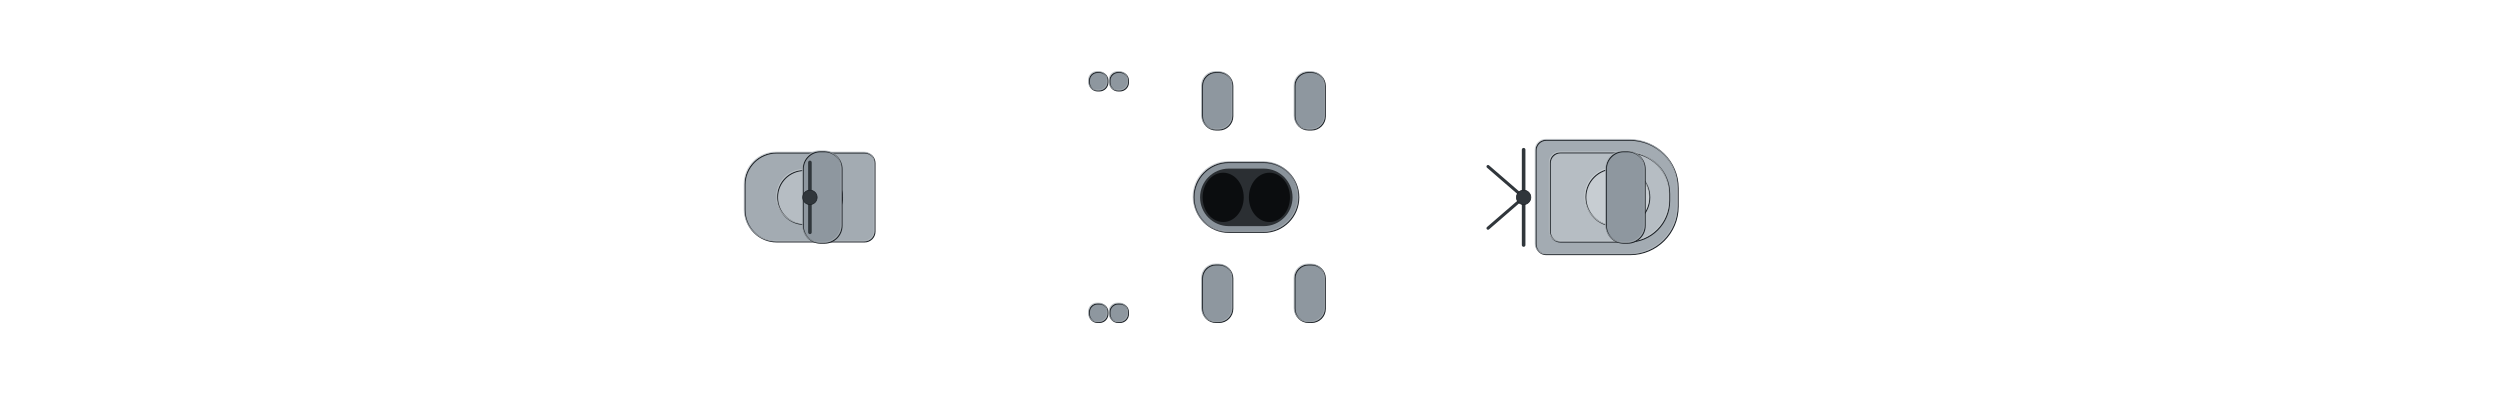
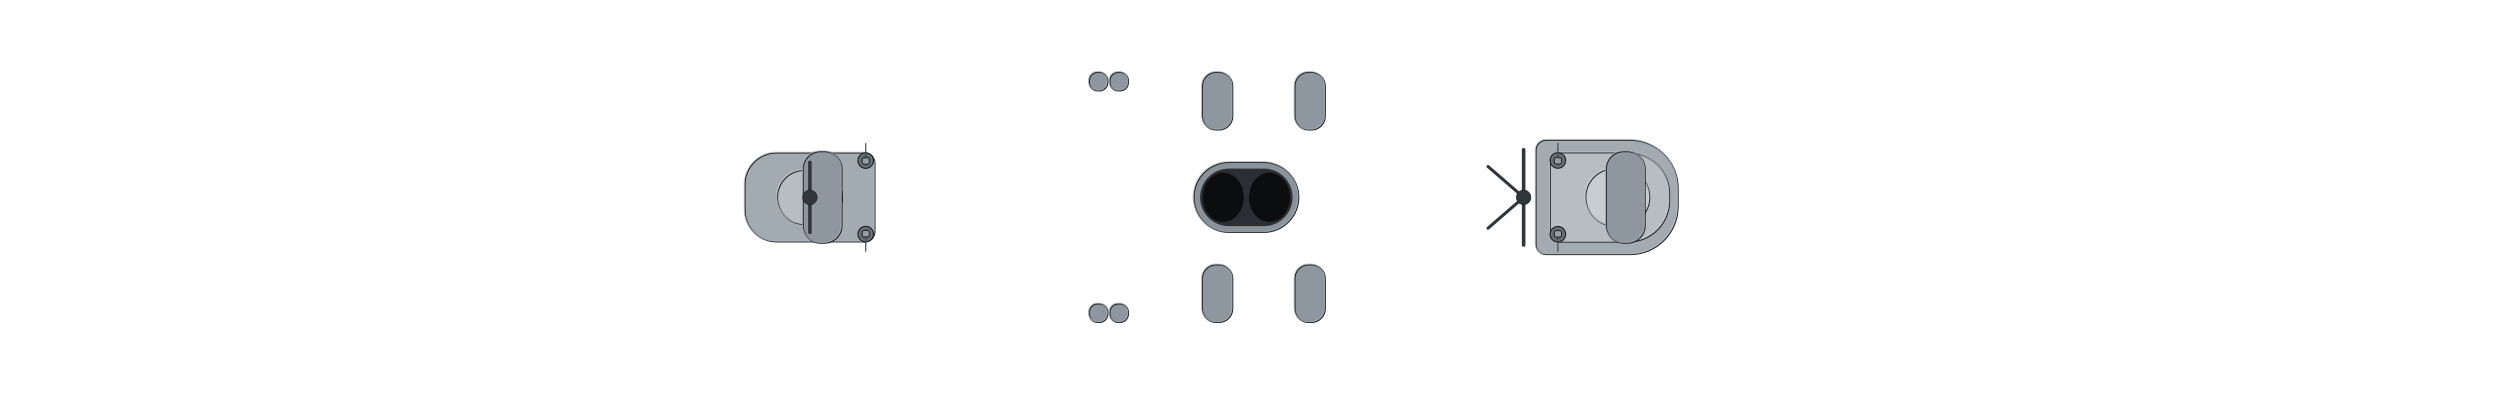
<svg xmlns="http://www.w3.org/2000/svg" width="2432" height="384" viewBox="-121.6 -19.2 243.2 38.4" shape-rendering="geometricPrecision">
  <defs>
    <clipPath id="hullclip">
      <path d="M-118.25,-1.545 L-118.241,-1.699 L-118.215,-1.853 L-118.172,-2.006 L-118.112,-2.16 L-118.034,-2.313 L-117.939,-2.467 L-117.827,-2.62 L-117.698,-2.774 L-117.551,-2.927 L-117.388,-3.08 L-117.207,-3.233 L-117.009,-3.385 L-116.794,-3.538 L-116.562,-3.69 L-116.313,-3.842 L-116.047,-3.994 L-115.764,-4.146 L-115.464,-4.297 L-115.147,-4.448 L-114.814,-4.598 L-114.464,-4.749 L-114.097,-4.899 L-113.713,-5.048 L-113.313,-5.197 L-112.896,-5.346 L-112.462,-5.495 L-112.013,-5.643 L-111.547,-5.79 L-111.064,-5.937 L-110.566,-6.084 L-110.051,-6.23 L-109.52,-6.376 L-108.973,-6.521 L-108.411,-6.665 L-107.832,-6.809 L-107.238,-6.953 L-106.628,-7.096 L-106.002,-7.238 L-105.362,-7.38 L-104.705,-7.521 L-104.034,-7.661 L-103.347,-7.801 L-102.645,-7.94 L-101.928,-8.078 L-101.196,-8.216 L-100.45,-8.352 L-99.688,-8.489 L-98.913,-8.624 L-98.122,-8.759 L-97.318,-8.892 L-96.499,-9.025 L-95.666,-9.157 L-94.819,-9.289 L-93.959,-9.419 L-93.084,-9.549 L-92.196,-9.678 L-91.295,-9.805 L-90.38,-9.932 L-89.452,-10.058 L-88.511,-10.183 L-87.557,-10.307 L-86.591,-10.43 L-85.611,-10.552 L-84.62,-10.673 L-83.615,-10.793 L-82.599,-10.912 L-81.571,-11.03 L-80.53,-11.147 L-79.478,-11.263 L-78.414,-11.378 L-77.339,-11.491 L-76.253,-11.604 L-75.155,-11.715 L-74.046,-11.825 L-72.927,-11.934 L-71.797,-12.041 L-70.656,-12.148 L-69.506,-12.253 L-68.345,-12.357 L-67.174,-12.46 L-65.993,-12.561 L-64.802,-12.661 L-63.603,-12.76 L-62.393,-12.858 L-61.175,-12.954 L-59.948,-13.049 L-58.712,-13.142 L-57.468,-13.234 L-56.215,-13.325 L-54.954,-13.414 L-53.684,-13.502 L-52.407,-13.588 L-51.123,-13.672 L-49.831,-13.756 L-48.531,-13.837 L-47.225,-13.917 L-45.912,-13.996 L-44.591,-14.073 L-43.265,-14.148 L-41.932,-14.222 L-40.593,-14.294 L-39.248,-14.364 L-37.897,-14.433 L-36.541,-14.499 L-35.18,-14.564 L-33.813,-14.628 L-32.441,-14.689 L-31.065,-14.749 L-29.684,-14.806 L-28.299,-14.862 L-26.91,-14.916 L-25.516,-14.968 L-24.119,-15.017 L-22.719,-15.065 L-21.315,-15.11 L-19.908,-15.153 L-18.498,-15.194 L-17.086,-15.232 L-15.671,-15.268 L-14.253,-15.302 L-12.834,-15.332 L-11.413,-15.36 L-9.99,-15.385 L-8.565,-15.407 L-7.14,-15.425 L-5.713,-15.439 L-4.286,-15.448 L-2.857,-15.45 L-1.429,-15.45 L-0,-15.45 L1.429,-15.45 L2.857,-15.45 L4.286,-15.446 L5.713,-15.426 L7.14,-15.394 L8.565,-15.354 L9.99,-15.306 L11.413,-15.251 L12.834,-15.19 L14.253,-15.122 L15.671,-15.049 L17.086,-14.97 L18.498,-14.886 L19.908,-14.797 L21.315,-14.704 L22.719,-14.606 L24.119,-14.503 L25.516,-14.396 L26.91,-14.286 L28.299,-14.171 L29.684,-14.053 L31.065,-13.931 L32.441,-13.806 L33.813,-13.677 L35.18,-13.545 L36.541,-13.41 L37.897,-13.272 L39.248,-13.131 L40.593,-12.987 L41.932,-12.841 L43.265,-12.692 L44.591,-12.541 L45.912,-12.388 L47.225,-12.232 L48.531,-12.074 L49.831,-11.914 L51.123,-11.752 L52.407,-11.589 L53.684,-11.423 L54.954,-11.256 L56.215,-11.088 L57.468,-10.918 L58.712,-10.747 L59.948,-10.575 L61.175,-10.401 L62.393,-10.227 L63.603,-10.051 L64.802,-9.875 L65.993,-9.698 L67.174,-9.52 L68.345,-9.341 L69.506,-9.163 L70.656,-8.983 L71.797,-8.804 L72.927,-8.624 L74.046,-8.444 L75.155,-8.264 L76.253,-8.085 L77.339,-7.905 L78.414,-7.725 L79.478,-7.546 L80.53,-7.368 L81.571,-7.189 L82.599,-7.012 L83.615,-6.835 L84.62,-6.658 L85.611,-6.483 L86.591,-6.309 L87.557,-6.135 L88.511,-5.963 L89.452,-5.791 L90.38,-5.621 L91.295,-5.452 L92.196,-5.285 L93.084,-5.119 L93.959,-4.955 L94.819,-4.792 L95.666,-4.631 L96.499,-4.471 L97.318,-4.314 L98.122,-4.158 L98.913,-4.004 L99.688,-3.853 L100.45,-3.703 L101.196,-3.556 L101.928,-3.41 L102.645,-3.268 L103.347,-3.127 L104.034,-2.989 L104.705,-2.853 L105.362,-2.72 L106.002,-2.59 L106.628,-2.462 L107.238,-2.337 L107.832,-2.215 L108.411,-2.095 L108.973,-1.978 L109.52,-1.865 L110.051,-1.754 L110.566,-1.646 L111.064,-1.542 L111.547,-1.44 L112.013,-1.342 L112.462,-1.247 L112.896,-1.155 L113.313,-1.066 L113.713,-0.981 L114.097,-0.899 L114.464,-0.82 L114.814,-0.745 L115.147,-0.673 L115.464,-0.605 L115.764,-0.54 L116.047,-0.479 L116.313,-0.422 L116.562,-0.368 L116.794,-0.317 L117.009,-0.271 L117.207,-0.228 L117.388,-0.188 L117.551,-0.153 L117.698,-0.121 L117.827,-0.092 L117.939,-0.068 L118.034,-0.047 L118.112,-0.03 L118.172,-0.017 L118.172,0.017 L118.112,0.03 L118.034,0.047 L117.939,0.068 L117.827,0.092 L117.698,0.121 L117.551,0.153 L117.388,0.188 L117.207,0.228 L117.009,0.271 L116.794,0.317 L116.562,0.368 L116.313,0.422 L116.047,0.479 L115.764,0.54 L115.464,0.605 L115.147,0.673 L114.814,0.745 L114.464,0.82 L114.097,0.899 L113.713,0.981 L113.313,1.066 L112.896,1.155 L112.462,1.247 L112.013,1.342 L111.547,1.44 L111.064,1.542 L110.566,1.646 L110.051,1.754 L109.52,1.865 L108.973,1.978 L108.411,2.095 L107.832,2.215 L107.238,2.337 L106.628,2.462 L106.002,2.59 L105.362,2.72 L104.705,2.853 L104.034,2.989 L103.347,3.127 L102.645,3.268 L101.928,3.41 L101.196,3.556 L100.45,3.703 L99.688,3.853 L98.913,4.004 L98.122,4.158 L97.318,4.314 L96.499,4.471 L95.666,4.631 L94.819,4.792 L93.959,4.955 L93.084,5.119 L92.196,5.285 L91.295,5.452 L90.38,5.621 L89.452,5.791 L88.511,5.963 L87.557,6.135 L86.591,6.309 L85.611,6.483 L84.62,6.658 L83.615,6.835 L82.599,7.012 L81.571,7.189 L80.53,7.368 L79.478,7.546 L78.414,7.725 L77.339,7.905 L76.253,8.085 L75.155,8.264 L74.046,8.444 L72.927,8.624 L71.797,8.804 L70.656,8.983 L69.506,9.163 L68.345,9.341 L67.174,9.52 L65.993,9.698 L64.802,9.875 L63.603,10.051 L62.393,10.227 L61.175,10.401 L59.948,10.575 L58.712,10.747 L57.468,10.918 L56.215,11.088 L54.954,11.256 L53.684,11.423 L52.407,11.589 L51.123,11.752 L49.831,11.914 L48.531,12.074 L47.225,12.232 L45.912,12.388 L44.591,12.541 L43.265,12.692 L41.932,12.841 L40.593,12.987 L39.248,13.131 L37.897,13.272 L36.541,13.41 L35.18,13.545 L33.813,13.677 L32.441,13.806 L31.065,13.931 L29.684,14.053 L28.299,14.171 L26.91,14.286 L25.516,14.396 L24.119,14.503 L22.719,14.606 L21.315,14.704 L19.908,14.797 L18.498,14.886 L17.086,14.97 L15.671,15.049 L14.253,15.122 L12.834,15.19 L11.413,15.251 L9.99,15.306 L8.565,15.354 L7.14,15.394 L5.713,15.426 L4.286,15.446 L2.857,15.45 L1.429,15.45 L-0,15.45 L-1.429,15.45 L-2.857,15.45 L-4.286,15.448 L-5.713,15.439 L-7.14,15.425 L-8.565,15.407 L-9.99,15.385 L-11.413,15.36 L-12.834,15.332 L-14.253,15.302 L-15.671,15.268 L-17.086,15.232 L-18.498,15.194 L-19.908,15.153 L-21.315,15.11 L-22.719,15.065 L-24.119,15.017 L-25.516,14.968 L-26.91,14.916 L-28.299,14.862 L-29.684,14.806 L-31.065,14.749 L-32.441,14.689 L-33.813,14.628 L-35.18,14.564 L-36.541,14.499 L-37.897,14.433 L-39.248,14.364 L-40.593,14.294 L-41.932,14.222 L-43.265,14.148 L-44.591,14.073 L-45.912,13.996 L-47.225,13.917 L-48.531,13.837 L-49.831,13.756 L-51.123,13.672 L-52.407,13.588 L-53.684,13.502 L-54.954,13.414 L-56.215,13.325 L-57.468,13.234 L-58.712,13.142 L-59.948,13.049 L-61.175,12.954 L-62.393,12.858 L-63.603,12.76 L-64.802,12.661 L-65.993,12.561 L-67.174,12.46 L-68.345,12.357 L-69.506,12.253 L-70.656,12.148 L-71.797,12.041 L-72.927,11.934 L-74.046,11.825 L-75.155,11.715 L-76.253,11.604 L-77.339,11.491 L-78.414,11.378 L-79.478,11.263 L-80.53,11.147 L-81.571,11.03 L-82.599,10.912 L-83.615,10.793 L-84.62,10.673 L-85.611,10.552 L-86.591,10.43 L-87.557,10.307 L-88.511,10.183 L-89.452,10.058 L-90.38,9.932 L-91.295,9.805 L-92.196,9.678 L-93.084,9.549 L-93.959,9.419 L-94.819,9.289 L-95.666,9.157 L-96.499,9.025 L-97.318,8.892 L-98.122,8.759 L-98.913,8.624 L-99.688,8.489 L-100.45,8.352 L-101.196,8.216 L-101.928,8.078 L-102.645,7.94 L-103.347,7.801 L-104.034,7.661 L-104.705,7.521 L-105.362,7.38 L-106.002,7.238 L-106.628,7.096 L-107.238,6.953 L-107.832,6.809 L-108.411,6.665 L-108.973,6.521 L-109.52,6.376 L-110.051,6.23 L-110.566,6.084 L-111.064,5.937 L-111.547,5.79 L-112.013,5.643 L-112.462,5.495 L-112.896,5.346 L-113.313,5.197 L-113.713,5.048 L-114.097,4.899 L-114.464,4.749 L-114.814,4.598 L-115.147,4.448 L-115.464,4.297 L-115.764,4.146 L-116.047,3.994 L-116.313,3.842 L-116.562,3.69 L-116.794,3.538 L-117.009,3.385 L-117.207,3.233 L-117.388,3.08 L-117.551,2.927 L-117.698,2.774 L-117.827,2.62 L-117.939,2.467 L-118.034,2.313 L-118.112,2.16 L-118.172,2.006 L-118.215,1.853 L-118.241,1.699 L-118.25,1.545 Z" />
    </clipPath>
    <clipPath id="deckclip">
      <path d="M-118.25,-0.995 L-118.241,-1.149 L-118.215,-1.303 L-118.172,-1.456 L-118.112,-1.61 L-118.034,-1.763 L-117.939,-1.917 L-117.827,-2.07 L-117.698,-2.224 L-117.551,-2.377 L-117.388,-2.53 L-117.207,-2.683 L-117.009,-2.835 L-116.794,-2.988 L-116.562,-3.14 L-116.313,-3.292 L-116.047,-3.444 L-115.764,-3.596 L-115.464,-3.747 L-115.147,-3.898 L-114.814,-4.048 L-114.464,-4.199 L-114.097,-4.349 L-113.713,-4.498 L-113.313,-4.647 L-112.896,-4.796 L-112.462,-4.945 L-112.013,-5.093 L-111.547,-5.24 L-111.064,-5.387 L-110.566,-5.534 L-110.051,-5.68 L-109.52,-5.826 L-108.973,-5.971 L-108.411,-6.115 L-107.832,-6.259 L-107.238,-6.403 L-106.628,-6.546 L-106.002,-6.688 L-105.362,-6.83 L-104.705,-6.971 L-104.034,-7.111 L-103.347,-7.251 L-102.645,-7.39 L-101.928,-7.528 L-101.196,-7.666 L-100.45,-7.802 L-99.688,-7.939 L-98.913,-8.074 L-98.122,-8.209 L-97.318,-8.342 L-96.499,-8.475 L-95.666,-8.607 L-94.819,-8.739 L-93.959,-8.869 L-93.084,-8.999 L-92.196,-9.128 L-91.295,-9.255 L-90.38,-9.382 L-89.452,-9.508 L-88.511,-9.633 L-87.557,-9.757 L-86.591,-9.88 L-85.611,-10.002 L-84.62,-10.123 L-83.615,-10.243 L-82.599,-10.362 L-81.571,-10.48 L-80.53,-10.597 L-79.478,-10.713 L-78.414,-10.828 L-77.339,-10.941 L-76.253,-11.054 L-75.155,-11.165 L-74.046,-11.275 L-72.927,-11.384 L-71.797,-11.491 L-70.656,-11.598 L-69.506,-11.703 L-68.345,-11.807 L-67.174,-11.91 L-65.993,-12.011 L-64.802,-12.111 L-63.603,-12.21 L-62.393,-12.308 L-61.175,-12.404 L-59.948,-12.499 L-58.712,-12.592 L-57.468,-12.684 L-56.215,-12.775 L-54.954,-12.864 L-53.684,-12.952 L-52.407,-13.038 L-51.123,-13.122 L-49.831,-13.206 L-48.531,-13.287 L-47.225,-13.367 L-45.912,-13.446 L-44.591,-13.523 L-43.265,-13.598 L-41.932,-13.672 L-40.593,-13.744 L-39.248,-13.814 L-37.897,-13.883 L-36.541,-13.949 L-35.18,-14.014 L-33.813,-14.078 L-32.441,-14.139 L-31.065,-14.199 L-29.684,-14.256 L-28.299,-14.312 L-26.91,-14.366 L-25.516,-14.418 L-24.119,-14.467 L-22.719,-14.515 L-21.315,-14.56 L-19.908,-14.603 L-18.498,-14.644 L-17.086,-14.682 L-15.671,-14.718 L-14.253,-14.752 L-12.834,-14.782 L-11.413,-14.81 L-9.99,-14.835 L-8.565,-14.857 L-7.14,-14.875 L-5.713,-14.889 L-4.286,-14.898 L-2.857,-14.9 L-1.429,-14.9 L-0,-14.9 L1.429,-14.9 L2.857,-14.9 L4.286,-14.896 L5.713,-14.876 L7.14,-14.844 L8.565,-14.804 L9.99,-14.756 L11.413,-14.701 L12.834,-14.64 L14.253,-14.572 L15.671,-14.499 L17.086,-14.42 L18.498,-14.336 L19.908,-14.247 L21.315,-14.154 L22.719,-14.056 L24.119,-13.953 L25.516,-13.846 L26.91,-13.736 L28.299,-13.621 L29.684,-13.503 L31.065,-13.381 L32.441,-13.256 L33.813,-13.127 L35.18,-12.995 L36.541,-12.86 L37.897,-12.722 L39.248,-12.581 L40.593,-12.437 L41.932,-12.291 L43.265,-12.142 L44.591,-11.991 L45.912,-11.838 L47.225,-11.682 L48.531,-11.524 L49.831,-11.364 L51.123,-11.202 L52.407,-11.039 L53.684,-10.873 L54.954,-10.706 L56.215,-10.538 L57.468,-10.368 L58.712,-10.197 L59.948,-10.025 L61.175,-9.851 L62.393,-9.677 L63.603,-9.501 L64.802,-9.325 L65.993,-9.148 L67.174,-8.97 L68.345,-8.791 L69.506,-8.613 L70.656,-8.433 L71.797,-8.254 L72.927,-8.074 L74.046,-7.894 L75.155,-7.714 L76.253,-7.535 L77.339,-7.355 L78.414,-7.175 L79.478,-6.996 L80.53,-6.818 L81.571,-6.639 L82.599,-6.462 L83.615,-6.285 L84.62,-6.108 L85.611,-5.933 L86.591,-5.759 L87.557,-5.585 L88.511,-5.413 L89.452,-5.241 L90.38,-5.071 L91.295,-4.902 L92.196,-4.735 L93.084,-4.569 L93.959,-4.405 L94.819,-4.242 L95.666,-4.081 L96.499,-3.921 L97.318,-3.764 L98.122,-3.608 L98.913,-3.454 L99.688,-3.303 L100.45,-3.153 L101.196,-3.006 L101.928,-2.86 L102.645,-2.718 L103.347,-2.577 L104.034,-2.439 L104.705,-2.303 L105.362,-2.17 L106.002,-2.04 L106.628,-1.912 L107.238,-1.787 L107.832,-1.665 L108.411,-1.545 L108.973,-1.428 L109.52,-1.315 L110.051,-1.204 L110.566,-1.096 L111.064,-0.992 L111.547,-0.89 L112.013,-0.792 L112.462,-0.697 L112.896,-0.605 L113.313,-0.516 L113.713,-0.431 L114.097,-0.349 L114.464,-0.27 L114.814,-0.195 L115.147,-0.123 L115.464,-0.055 L115.464,0.055 L115.147,0.123 L114.814,0.195 L114.464,0.27 L114.097,0.349 L113.713,0.431 L113.313,0.516 L112.896,0.605 L112.462,0.697 L112.013,0.792 L111.547,0.89 L111.064,0.992 L110.566,1.096 L110.051,1.204 L109.52,1.315 L108.973,1.428 L108.411,1.545 L107.832,1.665 L107.238,1.787 L106.628,1.912 L106.002,2.04 L105.362,2.17 L104.705,2.303 L104.034,2.439 L103.347,2.577 L102.645,2.718 L101.928,2.86 L101.196,3.006 L100.45,3.153 L99.688,3.303 L98.913,3.454 L98.122,3.608 L97.318,3.764 L96.499,3.921 L95.666,4.081 L94.819,4.242 L93.959,4.405 L93.084,4.569 L92.196,4.735 L91.295,4.902 L90.38,5.071 L89.452,5.241 L88.511,5.413 L87.557,5.585 L86.591,5.759 L85.611,5.933 L84.62,6.108 L83.615,6.285 L82.599,6.462 L81.571,6.639 L80.53,6.818 L79.478,6.996 L78.414,7.175 L77.339,7.355 L76.253,7.535 L75.155,7.714 L74.046,7.894 L72.927,8.074 L71.797,8.254 L70.656,8.433 L69.506,8.613 L68.345,8.791 L67.174,8.97 L65.993,9.148 L64.802,9.325 L63.603,9.501 L62.393,9.677 L61.175,9.851 L59.948,10.025 L58.712,10.197 L57.468,10.368 L56.215,10.538 L54.954,10.706 L53.684,10.873 L52.407,11.039 L51.123,11.202 L49.831,11.364 L48.531,11.524 L47.225,11.682 L45.912,11.838 L44.591,11.991 L43.265,12.142 L41.932,12.291 L40.593,12.437 L39.248,12.581 L37.897,12.722 L36.541,12.86 L35.18,12.995 L33.813,13.127 L32.441,13.256 L31.065,13.381 L29.684,13.503 L28.299,13.621 L26.91,13.736 L25.516,13.846 L24.119,13.953 L22.719,14.056 L21.315,14.154 L19.908,14.247 L18.498,14.336 L17.086,14.42 L15.671,14.499 L14.253,14.572 L12.834,14.64 L11.413,14.701 L9.99,14.756 L8.565,14.804 L7.14,14.844 L5.713,14.876 L4.286,14.896 L2.857,14.9 L1.429,14.9 L-0,14.9 L-1.429,14.9 L-2.857,14.9 L-4.286,14.898 L-5.713,14.889 L-7.14,14.875 L-8.565,14.857 L-9.99,14.835 L-11.413,14.81 L-12.834,14.782 L-14.253,14.752 L-15.671,14.718 L-17.086,14.682 L-18.498,14.644 L-19.908,14.603 L-21.315,14.56 L-22.719,14.515 L-24.119,14.467 L-25.516,14.418 L-26.91,14.366 L-28.299,14.312 L-29.684,14.256 L-31.065,14.199 L-32.441,14.139 L-33.813,14.078 L-35.18,14.014 L-36.541,13.949 L-37.897,13.883 L-39.248,13.814 L-40.593,13.744 L-41.932,13.672 L-43.265,13.598 L-44.591,13.523 L-45.912,13.446 L-47.225,13.367 L-48.531,13.287 L-49.831,13.206 L-51.123,13.122 L-52.407,13.038 L-53.684,12.952 L-54.954,12.864 L-56.215,12.775 L-57.468,12.684 L-58.712,12.592 L-59.948,12.499 L-61.175,12.404 L-62.393,12.308 L-63.603,12.21 L-64.802,12.111 L-65.993,12.011 L-67.174,11.91 L-68.345,11.807 L-69.506,11.703 L-70.656,11.598 L-71.797,11.491 L-72.927,11.384 L-74.046,11.275 L-75.155,11.165 L-76.253,11.054 L-77.339,10.941 L-78.414,10.828 L-79.478,10.713 L-80.53,10.597 L-81.571,10.48 L-82.599,10.362 L-83.615,10.243 L-84.62,10.123 L-85.611,10.002 L-86.591,9.88 L-87.557,9.757 L-88.511,9.633 L-89.452,9.508 L-90.38,9.382 L-91.295,9.255 L-92.196,9.128 L-93.084,8.999 L-93.959,8.869 L-94.819,8.739 L-95.666,8.607 L-96.499,8.475 L-97.318,8.342 L-98.122,8.209 L-98.913,8.074 L-99.688,7.939 L-100.45,7.802 L-101.196,7.666 L-101.928,7.528 L-102.645,7.39 L-103.347,7.251 L-104.034,7.111 L-104.705,6.971 L-105.362,6.83 L-106.002,6.688 L-106.628,6.546 L-107.238,6.403 L-107.832,6.259 L-108.411,6.115 L-108.973,5.971 L-109.52,5.826 L-110.051,5.68 L-110.566,5.534 L-111.064,5.387 L-111.547,5.24 L-112.013,5.093 L-112.462,4.945 L-112.896,4.796 L-113.313,4.647 L-113.713,4.498 L-114.097,4.349 L-114.464,4.199 L-114.814,4.048 L-115.147,3.898 L-115.464,3.747 L-115.764,3.596 L-116.047,3.444 L-116.313,3.292 L-116.562,3.14 L-116.794,2.988 L-117.009,2.835 L-117.207,2.683 L-117.388,2.53 L-117.551,2.377 L-117.698,2.224 L-117.827,2.07 L-117.939,1.917 L-118.034,1.763 L-118.112,1.61 L-118.172,1.456 L-118.215,1.303 L-118.241,1.149 L-118.25,0.995 Z" />
    </clipPath>
  </defs>
  <path d="M28.819,-5.562 L36.972,-5.562 A4.672,4.672 0 0 1 41.644,-0.89 L41.644,0.89 A4.672,4.672 0 0 1 36.972,5.562 L28.819,5.562 A1,1 0 0 1 27.819,4.562 L27.819,-4.562 A1,1 0 0 1 28.819,-5.562 Z" fill="#a3abb2" stroke="#1c2126" stroke-width="0.12" stroke-linejoin="round" />
  <path d="M28.819,-5.562 L36.972,-5.562 A4.672,4.672 0 0 1 41.644,-0.89 L41.644,0.89 A4.672,4.672 0 0 1 36.972,5.562 L28.819,5.562 A1,1 0 0 1 27.819,4.562 L27.819,-4.562 A1,1 0 0 1 28.819,-5.562 Z" fill="none" stroke="#bac0c5" stroke-width="0.108" transform="translate(-0.072,-0.072)" stroke-opacity="0.7" />
  <path d="M30.201,-4.338 L36.81,-4.338 A4.005,4.005 0 0 1 40.814,-0.334 L40.814,0.334 A4.005,4.005 0 0 1 36.81,4.338 L30.201,4.338 A1,1 0 0 1 29.201,3.338 L29.201,-3.338 A1,1 0 0 1 30.201,-4.338 Z" fill="#b6bdc3" stroke="#1c2126" stroke-width="0.12" stroke-linejoin="round" />
  <path d="M30.201,-4.338 L36.81,-4.338 A4.005,4.005 0 0 1 40.814,-0.334 L40.814,0.334 A4.005,4.005 0 0 1 36.81,4.338 L30.201,4.338 A1,1 0 0 1 29.201,3.338 L29.201,-3.338 A1,1 0 0 1 30.201,-4.338 Z" fill="none" stroke="#c8ced2" stroke-width="0.108" transform="translate(-0.072,-0.072)" stroke-opacity="0.7" />
  <path d="M35.439,-2.781 L36.098,-2.781 A2.781,2.781 0 0 1 38.879,0 L38.879,0 A2.781,2.781 0 0 1 36.098,2.781 L35.439,2.781 A2.781,2.781 0 0 1 32.658,0 L32.658,0 A2.781,2.781 0 0 1 35.439,-2.781 Z" fill="#c7cdd2" stroke="#1c2126" stroke-width="0.12" stroke-linejoin="round" />
  <path d="M35.439,-2.781 L36.098,-2.781 A2.781,2.781 0 0 1 38.879,0 L38.879,0 A2.781,2.781 0 0 1 36.098,2.781 L35.439,2.781 A2.781,2.781 0 0 1 32.658,0 L32.658,0 A2.781,2.781 0 0 1 35.439,-2.781 Z" fill="none" stroke="#d5dadd" stroke-width="0.108" transform="translate(-0.072,-0.072)" stroke-opacity="0.7" />
  <path d="M-46.042,-4.326 L-37.489,-4.326 A1,1 0 0 1 -36.489,-3.326 L-36.489,3.326 A1,1 0 0 1 -37.489,4.326 L-46.042,4.326 A3.09,3.09 0 0 1 -49.132,1.236 L-49.132,-1.236 A3.09,3.09 0 0 1 -46.042,-4.326 Z" fill="#a3abb2" stroke="#1c2126" stroke-width="0.12" stroke-linejoin="round" />
  <path d="M-46.042,-4.326 L-37.489,-4.326 A1,1 0 0 1 -36.489,-3.326 L-36.489,3.326 A1,1 0 0 1 -37.489,4.326 L-46.042,4.326 A3.09,3.09 0 0 1 -49.132,1.236 L-49.132,-1.236 A3.09,3.09 0 0 1 -46.042,-4.326 Z" fill="none" stroke="#bac0c5" stroke-width="0.108" transform="translate(-0.072,-0.072)" stroke-opacity="0.7" />
  <path d="M-43.345,-2.627 L-42.276,-2.627 A2.627,2.627 0 0 1 -39.65,0 L-39.65,0 A2.627,2.627 0 0 1 -42.276,2.627 L-43.345,2.627 A2.627,2.627 0 0 1 -45.971,0 L-45.971,0 A2.627,2.627 0 0 1 -43.345,-2.627 Z" fill="#b6bdc3" stroke="#1c2126" stroke-width="0.12" stroke-linejoin="round" />
  <path d="M-43.345,-2.627 L-42.276,-2.627 A2.627,2.627 0 0 1 -39.65,0 L-39.65,0 A2.627,2.627 0 0 1 -42.276,2.627 L-43.345,2.627 A2.627,2.627 0 0 1 -45.971,0 L-45.971,0 A2.627,2.627 0 0 1 -43.345,-2.627 Z" fill="none" stroke="#c8ced2" stroke-width="0.108" transform="translate(-0.072,-0.072)" stroke-opacity="0.7" />
  <path d="M36.356,-4.45 L36.734,-4.45 A1.699,1.699 0 0 1 38.433,-2.751 L38.433,2.751 A1.699,1.699 0 0 1 36.734,4.45 L36.356,4.45 A1.699,1.699 0 0 1 34.658,2.751 L34.658,-2.751 A1.699,1.699 0 0 1 36.356,-4.45 Z" fill="#8e979f" stroke="#1c2126" stroke-width="0.12" stroke-linejoin="round" />
  <path d="M36.356,-4.45 L36.734,-4.45 A1.699,1.699 0 0 1 38.433,-2.751 L38.433,2.751 A1.699,1.699 0 0 1 36.734,4.45 L36.356,4.45 A1.699,1.699 0 0 1 34.658,2.751 L34.658,-2.751 A1.699,1.699 0 0 1 36.356,-4.45 Z" fill="none" stroke="#aab1b7" stroke-width="0.108" transform="translate(-0.072,-0.072)" stroke-opacity="0.7" />
  <path d="M-41.772,-4.45 L-41.395,-4.45 A1.699,1.699 0 0 1 -39.696,-2.751 L-39.696,2.751 A1.699,1.699 0 0 1 -41.395,4.45 L-41.772,4.45 A1.699,1.699 0 0 1 -43.471,2.751 L-43.471,-2.751 A1.699,1.699 0 0 1 -41.772,-4.45 Z" fill="#8e979f" stroke="#1c2126" stroke-width="0.12" stroke-linejoin="round" />
  <path d="M-41.772,-4.45 L-41.395,-4.45 A1.699,1.699 0 0 1 -39.696,-2.751 L-39.696,2.751 A1.699,1.699 0 0 1 -41.395,4.45 L-41.772,4.45 A1.699,1.699 0 0 1 -43.471,2.751 L-43.471,-2.751 A1.699,1.699 0 0 1 -41.772,-4.45 Z" fill="none" stroke="#aab1b7" stroke-width="0.108" transform="translate(-0.072,-0.072)" stroke-opacity="0.7" />
  <path d="M-3.304,6.562 L-3.009,6.562 A1.328,1.328 0 0 1 -1.682,7.89 L-1.682,10.835 A1.328,1.328 0 0 1 -3.009,12.162 L-3.304,12.162 A1.328,1.328 0 0 1 -4.632,10.835 L-4.632,7.89 A1.328,1.328 0 0 1 -3.304,6.562 Z" fill="#8e979f" stroke="#1c2126" stroke-width="0.12" stroke-linejoin="round" />
  <path d="M-3.304,6.562 L-3.009,6.562 A1.328,1.328 0 0 1 -1.682,7.89 L-1.682,10.835 A1.328,1.328 0 0 1 -3.009,12.162 L-3.304,12.162 A1.328,1.328 0 0 1 -4.632,10.835 L-4.632,7.89 A1.328,1.328 0 0 1 -3.304,6.562 Z" fill="none" stroke="#aab1b7" stroke-width="0.108" transform="translate(-0.072,-0.072)" stroke-opacity="0.7" />
  <path d="M-3.304,-12.162 L-3.009,-12.162 A1.328,1.328 0 0 1 -1.682,-10.835 L-1.682,-7.89 A1.328,1.328 0 0 1 -3.009,-6.562 L-3.304,-6.562 A1.328,1.328 0 0 1 -4.632,-7.89 L-4.632,-10.835 A1.328,1.328 0 0 1 -3.304,-12.162 Z" fill="#8e979f" stroke="#1c2126" stroke-width="0.12" stroke-linejoin="round" />
  <path d="M-3.304,-12.162 L-3.009,-12.162 A1.328,1.328 0 0 1 -1.682,-10.835 L-1.682,-7.89 A1.328,1.328 0 0 1 -3.009,-6.562 L-3.304,-6.562 A1.328,1.328 0 0 1 -4.632,-7.89 L-4.632,-10.835 A1.328,1.328 0 0 1 -3.304,-12.162 Z" fill="none" stroke="#aab1b7" stroke-width="0.108" transform="translate(-0.072,-0.072)" stroke-opacity="0.7" />
  <path d="M5.696,6.562 L5.991,6.562 A1.328,1.328 0 0 1 7.318,7.89 L7.318,10.835 A1.328,1.328 0 0 1 5.991,12.162 L5.696,12.162 A1.328,1.328 0 0 1 4.368,10.835 L4.368,7.89 A1.328,1.328 0 0 1 5.696,6.562 Z" fill="#8e979f" stroke="#1c2126" stroke-width="0.12" stroke-linejoin="round" />
  <path d="M5.696,6.562 L5.991,6.562 A1.328,1.328 0 0 1 7.318,7.89 L7.318,10.835 A1.328,1.328 0 0 1 5.991,12.162 L5.696,12.162 A1.328,1.328 0 0 1 4.368,10.835 L4.368,7.89 A1.328,1.328 0 0 1 5.696,6.562 Z" fill="none" stroke="#aab1b7" stroke-width="0.108" transform="translate(-0.072,-0.072)" stroke-opacity="0.7" />
  <path d="M5.696,-12.162 L5.991,-12.162 A1.328,1.328 0 0 1 7.318,-10.835 L7.318,-7.89 A1.328,1.328 0 0 1 5.991,-6.562 L5.696,-6.562 A1.328,1.328 0 0 1 4.368,-7.89 L4.368,-10.835 A1.328,1.328 0 0 1 5.696,-12.162 Z" fill="#8e979f" stroke="#1c2126" stroke-width="0.12" stroke-linejoin="round" />
  <path d="M5.696,-12.162 L5.991,-12.162 A1.328,1.328 0 0 1 7.318,-10.835 L7.318,-7.89 A1.328,1.328 0 0 1 5.991,-6.562 L5.696,-6.562 A1.328,1.328 0 0 1 4.368,-7.89 L4.368,-10.835 A1.328,1.328 0 0 1 5.696,-12.162 Z" fill="none" stroke="#aab1b7" stroke-width="0.108" transform="translate(-0.072,-0.072)" stroke-opacity="0.7" />
  <path d="M-12.822,10.362 L-12.642,10.362 A0.81,0.81 0 0 1 -11.832,11.172 L-11.832,11.352 A0.81,0.81 0 0 1 -12.642,12.162 L-12.822,12.162 A0.81,0.81 0 0 1 -13.632,11.352 L-13.632,11.172 A0.81,0.81 0 0 1 -12.822,10.362 Z" fill="#8e979f" stroke="#1c2126" stroke-width="0.12" stroke-linejoin="round" />
  <path d="M-12.822,10.362 L-12.642,10.362 A0.81,0.81 0 0 1 -11.832,11.172 L-11.832,11.352 A0.81,0.81 0 0 1 -12.642,12.162 L-12.822,12.162 A0.81,0.81 0 0 1 -13.632,11.352 L-13.632,11.172 A0.81,0.81 0 0 1 -12.822,10.362 Z" fill="none" stroke="#aab1b7" stroke-width="0.108" transform="translate(-0.072,-0.072)" stroke-opacity="0.7" />
  <path d="M-12.822,-12.162 L-12.642,-12.162 A0.81,0.81 0 0 1 -11.832,-11.352 L-11.832,-11.172 A0.81,0.81 0 0 1 -12.642,-10.362 L-12.822,-10.362 A0.81,0.81 0 0 1 -13.632,-11.172 L-13.632,-11.352 A0.81,0.81 0 0 1 -12.822,-12.162 Z" fill="#8e979f" stroke="#1c2126" stroke-width="0.12" stroke-linejoin="round" />
  <path d="M-12.822,-12.162 L-12.642,-12.162 A0.81,0.81 0 0 1 -11.832,-11.352 L-11.832,-11.172 A0.81,0.81 0 0 1 -12.642,-10.362 L-12.822,-10.362 A0.81,0.81 0 0 1 -13.632,-11.172 L-13.632,-11.352 A0.81,0.81 0 0 1 -12.822,-12.162 Z" fill="none" stroke="#aab1b7" stroke-width="0.108" transform="translate(-0.072,-0.072)" stroke-opacity="0.7" />
  <path d="M-14.822,10.362 L-14.642,10.362 A0.81,0.81 0 0 1 -13.832,11.172 L-13.832,11.352 A0.81,0.81 0 0 1 -14.642,12.162 L-14.822,12.162 A0.81,0.81 0 0 1 -15.632,11.352 L-15.632,11.172 A0.81,0.81 0 0 1 -14.822,10.362 Z" fill="#8e979f" stroke="#1c2126" stroke-width="0.12" stroke-linejoin="round" />
  <path d="M-14.822,10.362 L-14.642,10.362 A0.81,0.81 0 0 1 -13.832,11.172 L-13.832,11.352 A0.81,0.81 0 0 1 -14.642,12.162 L-14.822,12.162 A0.81,0.81 0 0 1 -15.632,11.352 L-15.632,11.172 A0.81,0.81 0 0 1 -14.822,10.362 Z" fill="none" stroke="#aab1b7" stroke-width="0.108" transform="translate(-0.072,-0.072)" stroke-opacity="0.7" />
  <path d="M-14.822,-12.162 L-14.642,-12.162 A0.81,0.81 0 0 1 -13.832,-11.352 L-13.832,-11.172 A0.81,0.81 0 0 1 -14.642,-10.362 L-14.822,-10.362 A0.81,0.81 0 0 1 -15.632,-11.172 L-15.632,-11.352 A0.81,0.81 0 0 1 -14.822,-12.162 Z" fill="#8e979f" stroke="#1c2126" stroke-width="0.12" stroke-linejoin="round" />
  <path d="M-14.822,-12.162 L-14.642,-12.162 A0.81,0.81 0 0 1 -13.832,-11.352 L-13.832,-11.172 A0.81,0.81 0 0 1 -14.642,-10.362 L-14.822,-10.362 A0.81,0.81 0 0 1 -15.632,-11.172 L-15.632,-11.352 A0.81,0.81 0 0 1 -14.822,-12.162 Z" fill="none" stroke="#aab1b7" stroke-width="0.108" transform="translate(-0.072,-0.072)" stroke-opacity="0.7" />
-   <path d="M-2.059,-3.399 L1.34,-3.399 A3.399,3.399 0 0 1 4.739,0 L4.739,0 A3.399,3.399 0 0 1 1.34,3.399 L-2.059,3.399 A3.399,3.399 0 0 1 -5.458,0 L-5.458,0 A3.399,3.399 0 0 1 -2.059,-3.399 Z" fill="#8a939b" stroke="#1c2126" stroke-width="0.12" stroke-linejoin="round" />
-   <path d="M-2.059,-2.799 L1.34,-2.799 A2.799,2.799 0 0 1 4.139,0 L4.139,0 A2.799,2.799 0 0 1 1.34,2.799 L-2.059,2.799 A2.799,2.799 0 0 1 -4.858,0 L-4.858,0 A2.799,2.799 0 0 1 -2.059,-2.799 Z" fill="#2b2f33" />
-   <ellipse cx="-2.609" cy="0" rx="1.999" ry="2.399" fill="#0b0d0f" />
-   <ellipse cx="1.89" cy="0" rx="1.999" ry="2.399" fill="#0b0d0f" />
-   <path d="M-2.059,-3.399 L1.34,-3.399 A3.399,3.399 0 0 1 4.739,0 L4.739,0 A3.399,3.399 0 0 1 1.34,3.399 L-2.059,3.399 A3.399,3.399 0 0 1 -5.458,0 L-5.458,0 A3.399,3.399 0 0 1 -2.059,-3.399 Z" fill="none" stroke="#adb3b9" stroke-width="0.12" transform="translate(-0.072,-0.072)" stroke-opacity="0.6" />
+   <g transform="translate(-37.382,3.576) rotate(90)">
+     <circle r="0.75" fill="#6f7880" stroke="#1c2126" stroke-width="0.12" stroke-linejoin="round" />
+     <circle r="0.54" fill="#596066" />
+     <rect x="0" y="-0.06" width="1.7" height="0.12" fill="#454c53" />
+     <rect x="-0.338" y="-0.338" width="0.6" height="0.675" rx="0.112" fill="#959ea6" stroke="#1c2126" stroke-width="0.084" stroke-linejoin="round" />
+   </g>
+   <g transform="translate(-37.382,-3.576) rotate(-90)">
+     <circle r="0.75" fill="#6f7880" stroke="#1c2126" stroke-width="0.12" stroke-linejoin="round" />
+     <circle r="0.54" fill="#596066" />
+     <rect x="0" y="-0.06" width="1.7" height="0.12" fill="#454c53" />
+     <rect x="-0.338" y="-0.338" width="0.6" height="0.675" rx="0.112" fill="#959ea6" stroke="#1c2126" stroke-width="0.084" stroke-linejoin="round" />
+   </g>
+   <g transform="translate(29.951,3.588) rotate(90)">
+     <circle r="0.75" fill="#6f7880" stroke="#1c2126" stroke-width="0.12" stroke-linejoin="round" />
+     <circle r="0.54" fill="#596066" />
+     <rect x="0" y="-0.06" width="1.7" height="0.12" fill="#454c53" />
+     <rect x="-0.338" y="-0.338" width="0.6" height="0.675" rx="0.112" fill="#959ea6" stroke="#1c2126" stroke-width="0.084" stroke-linejoin="round" />
+   </g>
+   <g transform="translate(29.951,-3.588) rotate(-90)">
+     <circle r="0.75" fill="#6f7880" stroke="#1c2126" stroke-width="0.12" stroke-linejoin="round" />
+     <circle r="0.54" fill="#596066" />
+     <rect x="0" y="-0.06" width="1.7" height="0.12" fill="#454c53" />
+     <rect x="-0.338" y="-0.338" width="0.6" height="0.675" rx="0.112" fill="#959ea6" stroke="#1c2126" stroke-width="0.084" stroke-linejoin="round" />
+   </g>
+   <path d="M-2.056,-3.399 L1.343,-3.399 A3.399,3.399 0 0 1 4.742,0 L4.742,0 A3.399,3.399 0 0 1 1.343,3.399 L-2.056,3.399 A3.399,3.399 0 0 1 -5.455,0 L-5.455,0 A3.399,3.399 0 0 1 -2.056,-3.399 Z" fill="#8a939b" stroke="#1c2126" stroke-width="0.12" stroke-linejoin="round" />
+   <path d="M-2.056,-2.799 L1.343,-2.799 A2.799,2.799 0 0 1 4.142,0 L4.142,0 A2.799,2.799 0 0 1 1.343,2.799 L-2.056,2.799 A2.799,2.799 0 0 1 -4.855,0 L-4.855,0 A2.799,2.799 0 0 1 -2.056,-2.799 Z" fill="#2b2f33" />
+   <ellipse cx="-2.605" cy="0" rx="1.999" ry="2.399" fill="#0b0d0f" />
+   <ellipse cx="1.893" cy="0" rx="1.999" ry="2.399" fill="#0b0d0f" />
+   <path d="M-2.056,-3.399 L1.343,-3.399 A3.399,3.399 0 0 1 4.742,0 L4.742,0 A3.399,3.399 0 0 1 1.343,3.399 L-2.056,3.399 A3.399,3.399 0 0 1 -5.455,0 L-5.455,0 A3.399,3.399 0 0 1 -2.056,-3.399 Z" fill="none" stroke="#adb3b9" stroke-width="0.12" transform="translate(-0.072,-0.072)" stroke-opacity="0.6" />
  <line x1="26.619" y1="-4.635" x2="26.619" y2="4.635" stroke="#30363b" stroke-width="0.35" stroke-linecap="round" />
  <line x1="26.619" y1="0" x2="23.155" y2="3" stroke="#30363b" stroke-width="0.3" stroke-linecap="round" />
  <line x1="26.619" y1="0" x2="23.155" y2="-3" stroke="#30363b" stroke-width="0.3" stroke-linecap="round" />
  <circle cx="26.619" cy="0" r="0.7" fill="#30363b" stroke="#1c2126" stroke-width="0.072" stroke-linejoin="round" />
  <line x1="-42.811" y1="-3.399" x2="-42.811" y2="3.399" stroke="#30363b" stroke-width="0.35" stroke-linecap="round" />
  <circle cx="-42.811" cy="0" r="0.7" fill="#30363b" stroke="#1c2126" stroke-width="0.072" stroke-linejoin="round" />
</svg>
